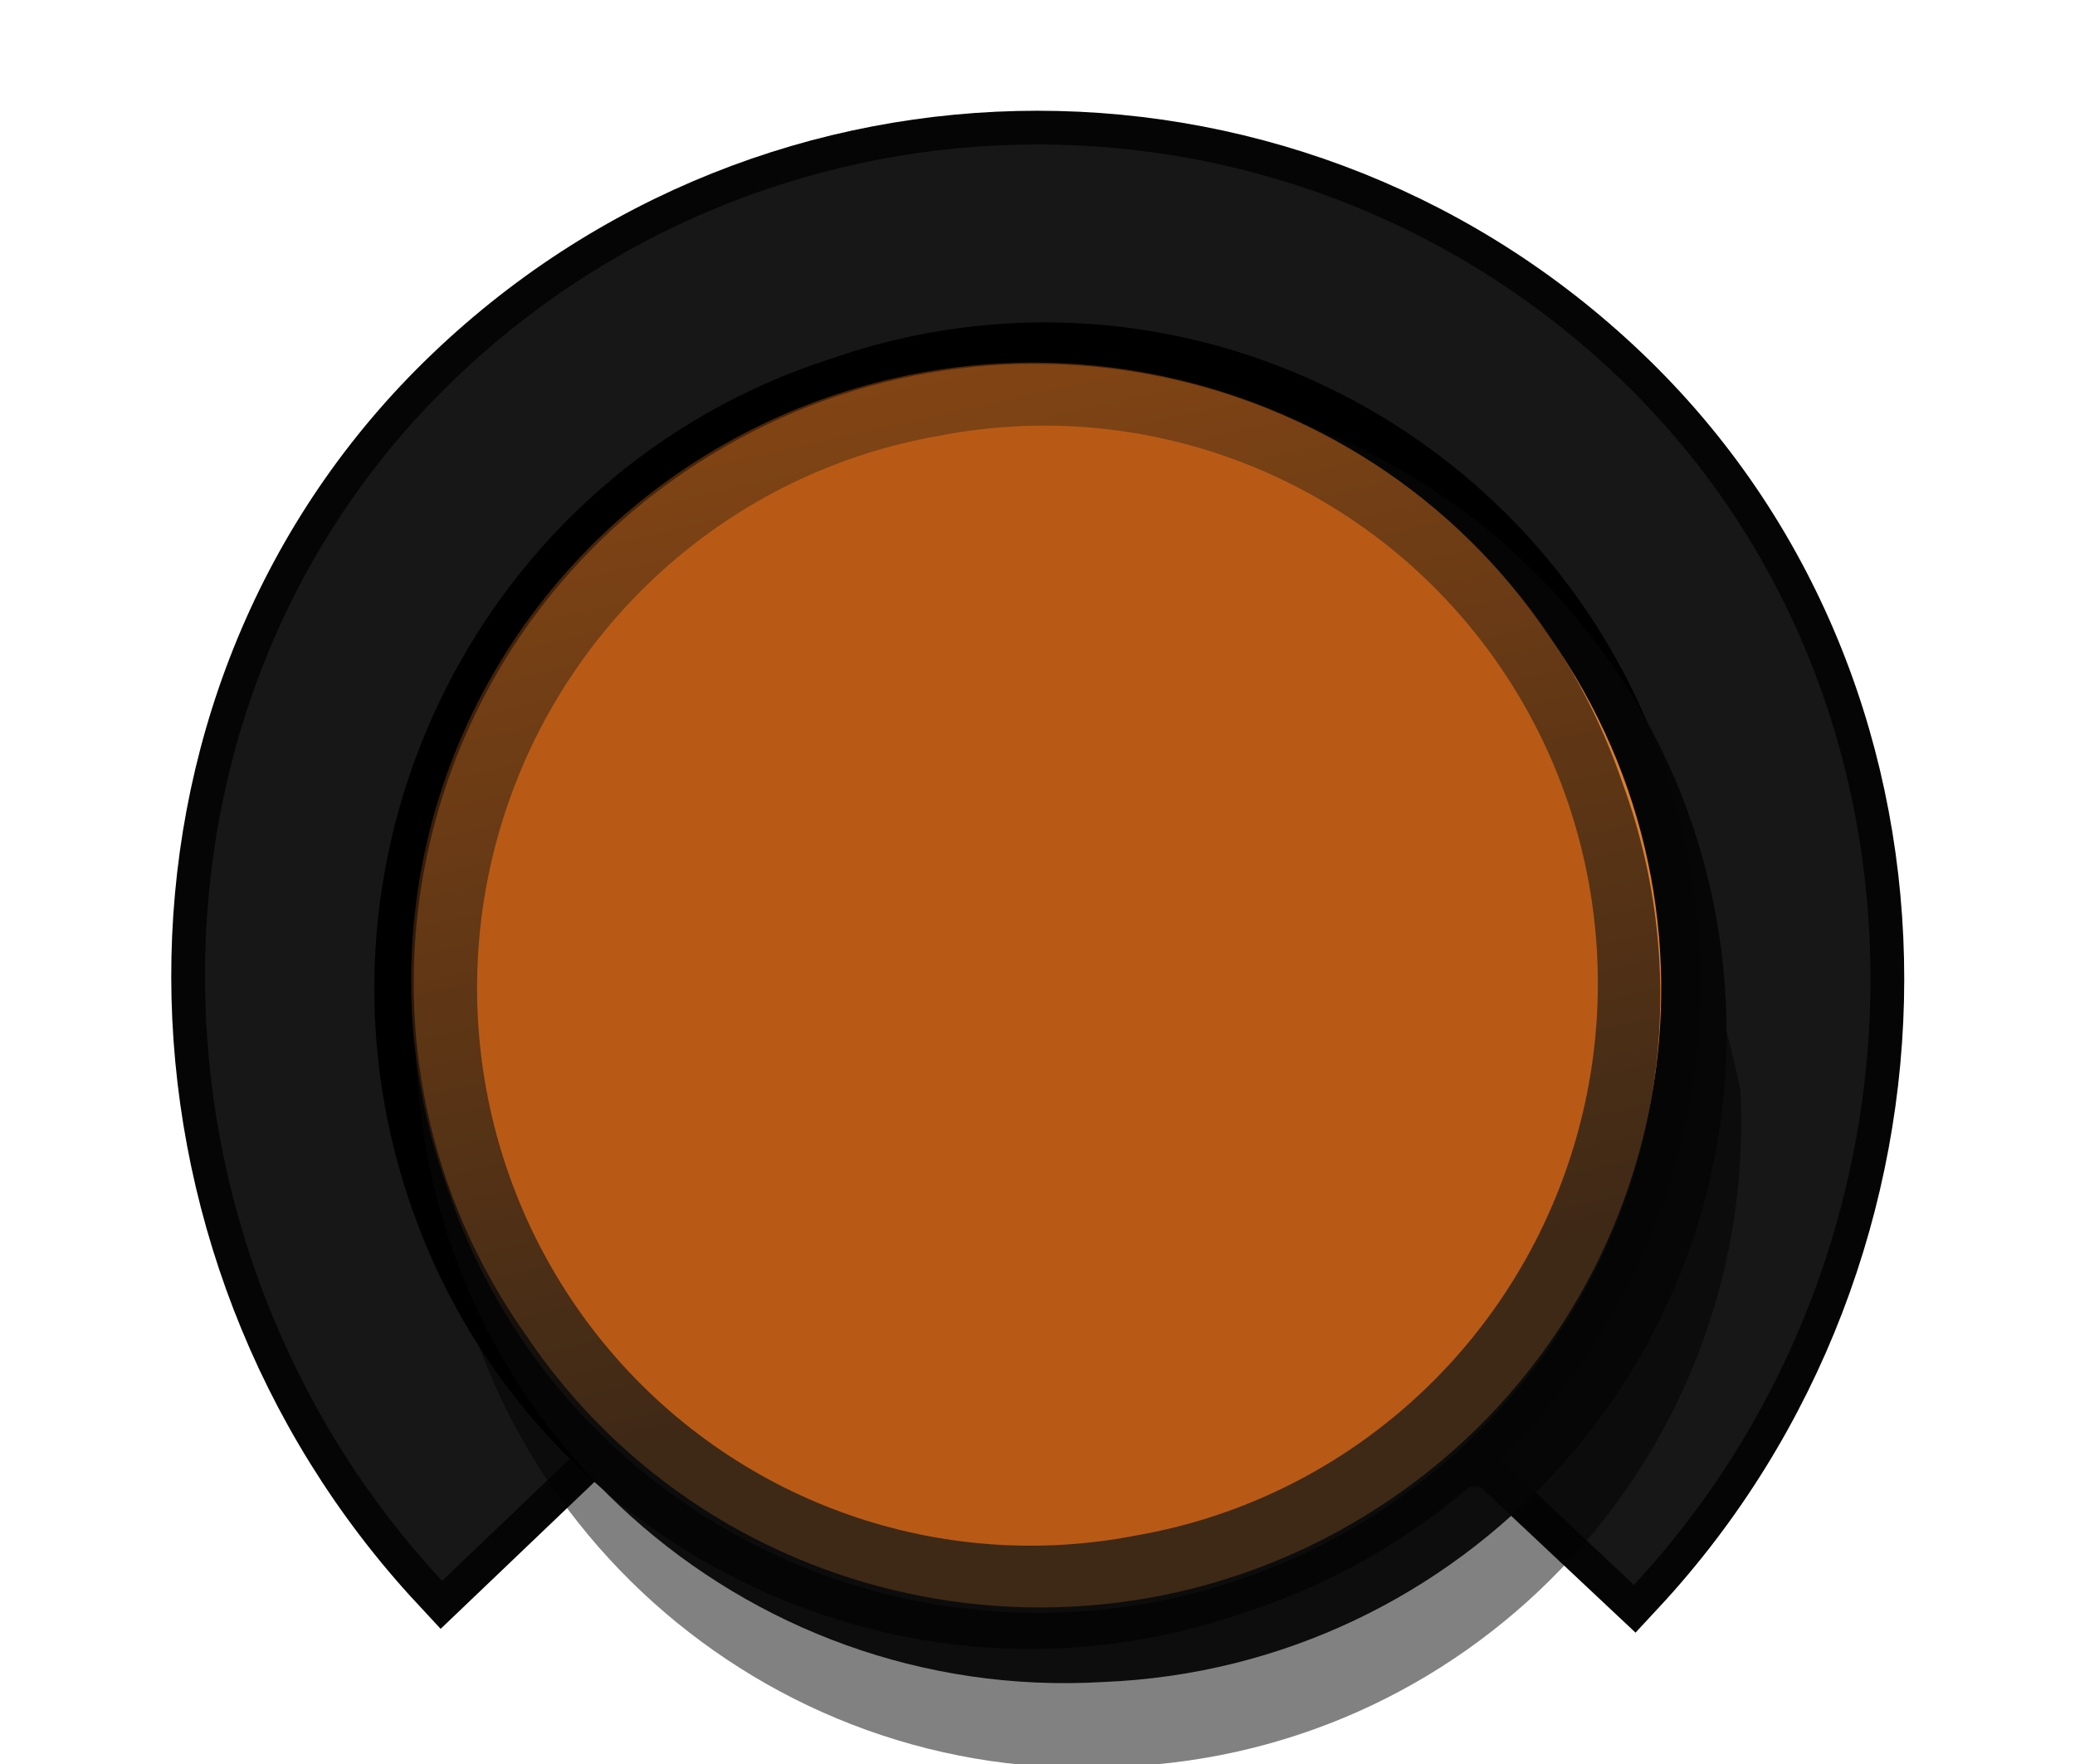
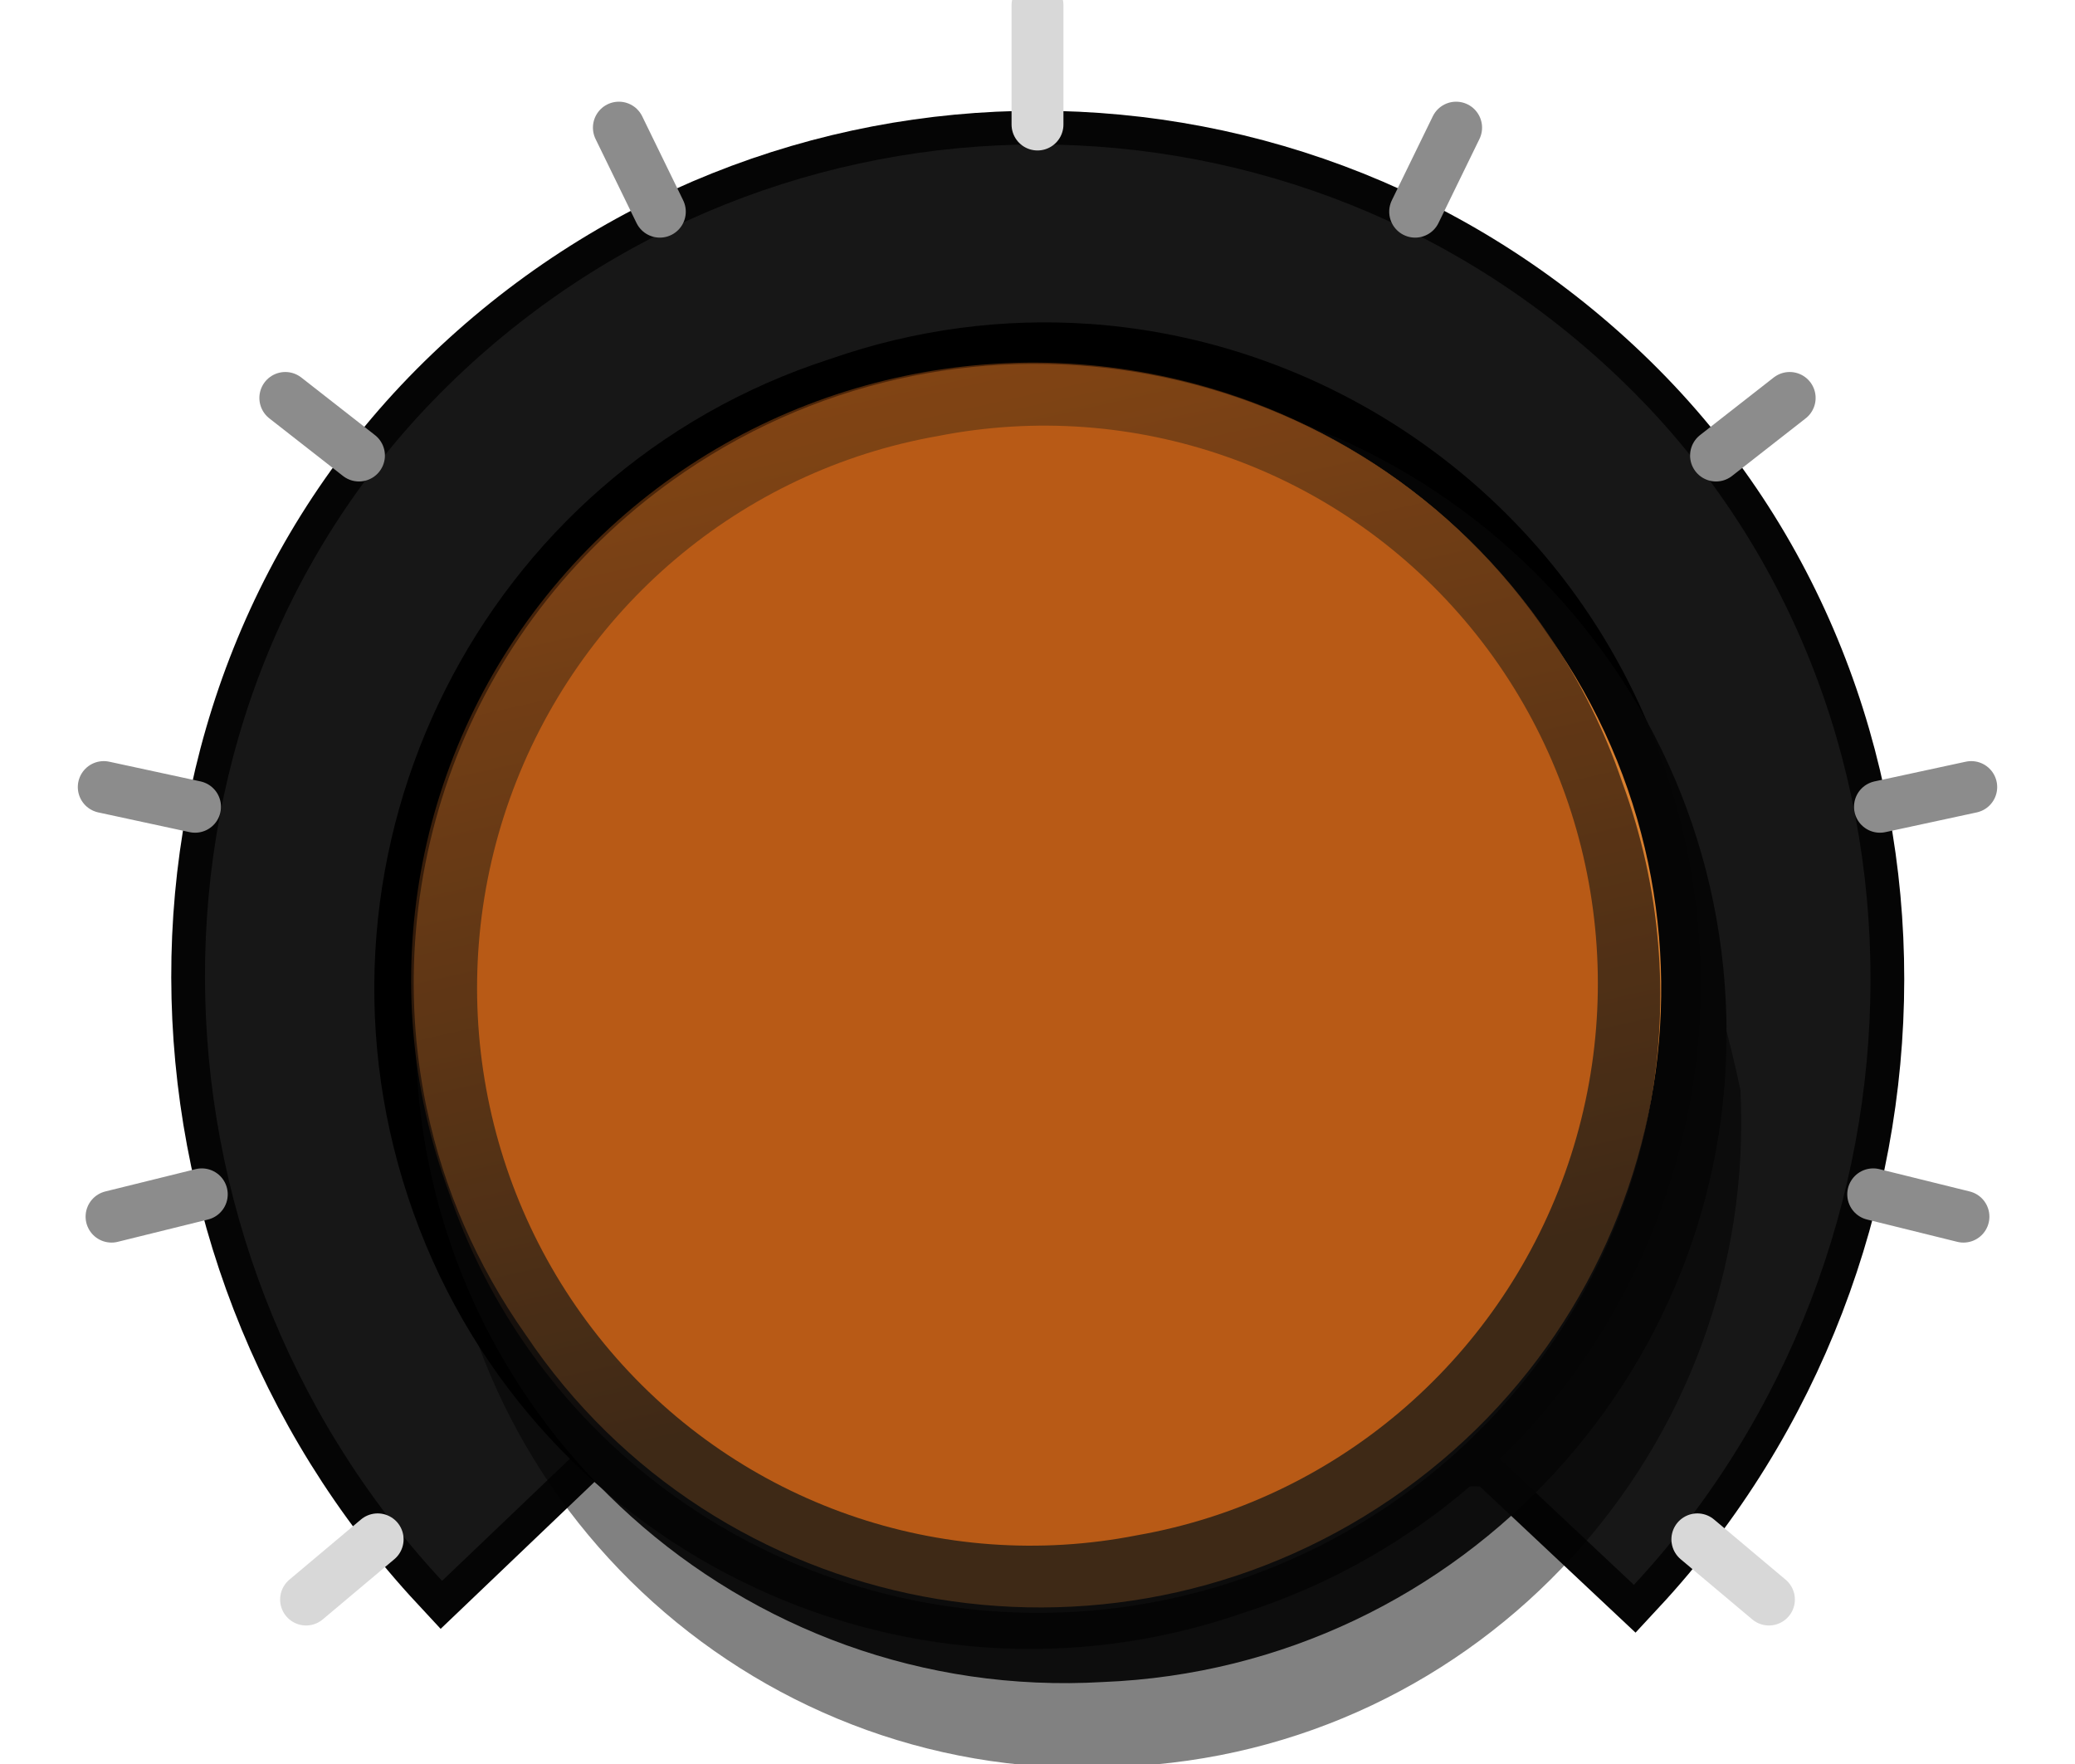
<svg xmlns="http://www.w3.org/2000/svg" width="40" height="34" version="1.1">
  <defs>
    <linearGradient id="d" x1="13.553" x2="34.56" y1="19.081" y2="17.703" gradientTransform="matrix(-.1729517 -1.099992 1.099114 -.1730897 2.543062 44.3259)" gradientUnits="userSpaceOnUse">
      <stop stop-color="#0e0e0e" offset="0" />
      <stop stop-color="#7a3a0c" offset="1" />
    </linearGradient>
  </defs>
  <path d="m8.522 30.47c-6.024-6.482-6.203-16.846 0.115-23.04 6.318-6.194 16.408-6.194 22.726 3e-7 6.318 6.194 6.158 16.634 0.134 23.117l-2.711-2.546-17.558-0.115z" fill="none" stroke="#050505" stroke-linecap="round" stroke-width="1.3" style="paint-order:fill markers stroke" />
  <path d="m8.522 30.47c-6.024-6.482-6.203-16.846 0.115-23.04 6.318-6.194 16.408-6.194 22.726 3e-7 6.318 6.194 6.158 16.634 0.134 23.117l-2.711-2.546-17.558-0.115z" fill="#171717" style="paint-order:fill markers stroke" />
  <path d="m21.009 6.244c-1.65-0.116-3.348 0.096-5.009 0.676-6.699 2.163-10.357 9.433-8.134 16.154 2.223 6.722 9.485 10.325 16.131 8.003 6.699-2.163 10.359-9.431 8.136-16.152-1.668-5.043-6.172-8.333-11.125-8.682z" color="#000000" color-rendering="auto" dominant-baseline="auto" image-rendering="auto" shape-rendering="auto" solid-color="#000000" stroke-width=".984" style="font-feature-settings:normal;font-variant-alternates:normal;font-variant-caps:normal;font-variant-ligatures:normal;font-variant-numeric:normal;font-variant-position:normal;isolation:auto;mix-blend-mode:normal;shape-padding:0;text-decoration-color:#000000;text-decoration-line:none;text-decoration-style:solid;text-indent:0;text-orientation:mixed;text-transform:none;white-space:normal" />
  <path d="m8.478 22.244c0.338 6.898 6.252 12.209 13.146 11.807 6.9-0.275 12.266-6.139 11.927-13.037-3.787-18.179-25.32-12.175-25.073 1.23z" color="#000000" color-rendering="auto" dominant-baseline="auto" image-rendering="auto" opacity=".493" shape-rendering="auto" solid-color="#000000" stroke-width=".109" style="font-feature-settings:normal;font-variant-alternates:normal;font-variant-caps:normal;font-variant-ligatures:normal;font-variant-numeric:normal;font-variant-position:normal;isolation:auto;mix-blend-mode:normal;shape-padding:0;text-decoration-color:#000000;text-decoration-line:none;text-decoration-style:solid;text-indent:0;text-orientation:mixed;text-transform:none;white-space:normal" />
  <path d="m8.028 20.534c0.341 6.944 6.294 12.29 13.233 11.886 6.946-0.277 12.347-6.18 12.007-13.124-0.341-6.944-6.294-12.29-13.234-11.886-6.946 0.277-12.347 6.18-12.006 13.124z" color="#000000" color-rendering="auto" dominant-baseline="auto" fill="#050505" image-rendering="auto" opacity=".94" shape-rendering="auto" solid-color="#000000" stroke-width=".11" style="font-feature-settings:normal;font-variant-alternates:normal;font-variant-caps:normal;font-variant-ligatures:normal;font-variant-numeric:normal;font-variant-position:normal;isolation:auto;mix-blend-mode:normal;shape-padding:0;text-decoration-color:#000000;text-decoration-line:none;text-decoration-style:solid;text-indent:0;text-orientation:mixed;text-transform:none;white-space:normal" />
  <path d="m8.23 21.38c.321 1.518.951 2.996 1.903 4.345 3.681 5.486 11.186 6.911 16.677 3.17 5.492-3.741 6.868-11.224 3.057-16.623-3.681-5.486-11.185-6.913-16.676-3.172-4.12 2.807-5.926 7.721-4.962 12.28z" color="#000000" color-rendering="auto" dominant-baseline="auto" fill="#d9802f" image-rendering="auto" shape-rendering="auto" solid-color="#000000" style="font-feature-settings:normal;font-variant-alternates:normal;font-variant-caps:normal;font-variant-ligatures:normal;font-variant-numeric:normal;font-variant-position:normal;isolation:auto;mix-blend-mode:normal;shape-padding:0;text-decoration-color:#000000;text-decoration-line:none;text-decoration-style:solid;text-indent:0;text-orientation:mixed;text-transform:none;white-space:normal" />
  <path d="m8.655 22.986a11.905 11.989 88.967 1 1 22.621-7.896 11.905 11.989 88.967 1 1-22.621 7.896z" fill="url(#d)" opacity=".762" stroke-width="1.125" />
  <path d="m18.077 8.405a10.691 10.775 8.014 1 1 3.845 21.186 10.691 10.775 8.014 1 1-3.845-21.186z" fill="#b85a16" stroke-width="1.011" />
+   <g fill="none" stroke-linecap="round">
+     <line x1="7.28" y1="29.67" x2="5.90" y2="30.83" stroke="#d8d8d8" stroke-width="1" />
+     <line x1="3.89" y1="23.02" x2="2.15" y2="23.45" stroke="#8c8c8c" stroke-width="1" />
+     <line x1="3.76" y1="15.55" x2="2.00" y2="15.17" stroke="#8c8c8c" stroke-width="1" />
+     <line x1="6.92" y1="8.78" x2="5.50" y2="7.67" stroke="#8c8c8c" stroke-width="1" />
+     <line x1="12.72" y1="4.08" x2="11.93" y2="2.46" stroke="#8c8c8c" stroke-width="1" />
+     <line x1="20.00" y1="2.40" x2="20.00" y2="0.10" stroke="#d8d8d8" stroke-width="1" />
+     <line x1="27.28" y1="4.08" x2="28.07" y2="2.46" stroke="#8c8c8c" stroke-width="1" />
+     <line x1="33.08" y1="8.78" x2="34.50" y2="7.67" stroke="#8c8c8c" stroke-width="1" />
+     <line x1="36.24" y1="15.55" x2="38.00" y2="15.17" stroke="#8c8c8c" stroke-width="1" />
+     <line x1="36.11" y1="23.02" x2="37.85" y2="23.45" stroke="#8c8c8c" stroke-width="1" />
+     <line x1="32.72" y1="29.67" x2="34.10" y2="30.83" stroke="#d8d8d8" stroke-width="1" />
+   </g>
</svg>
